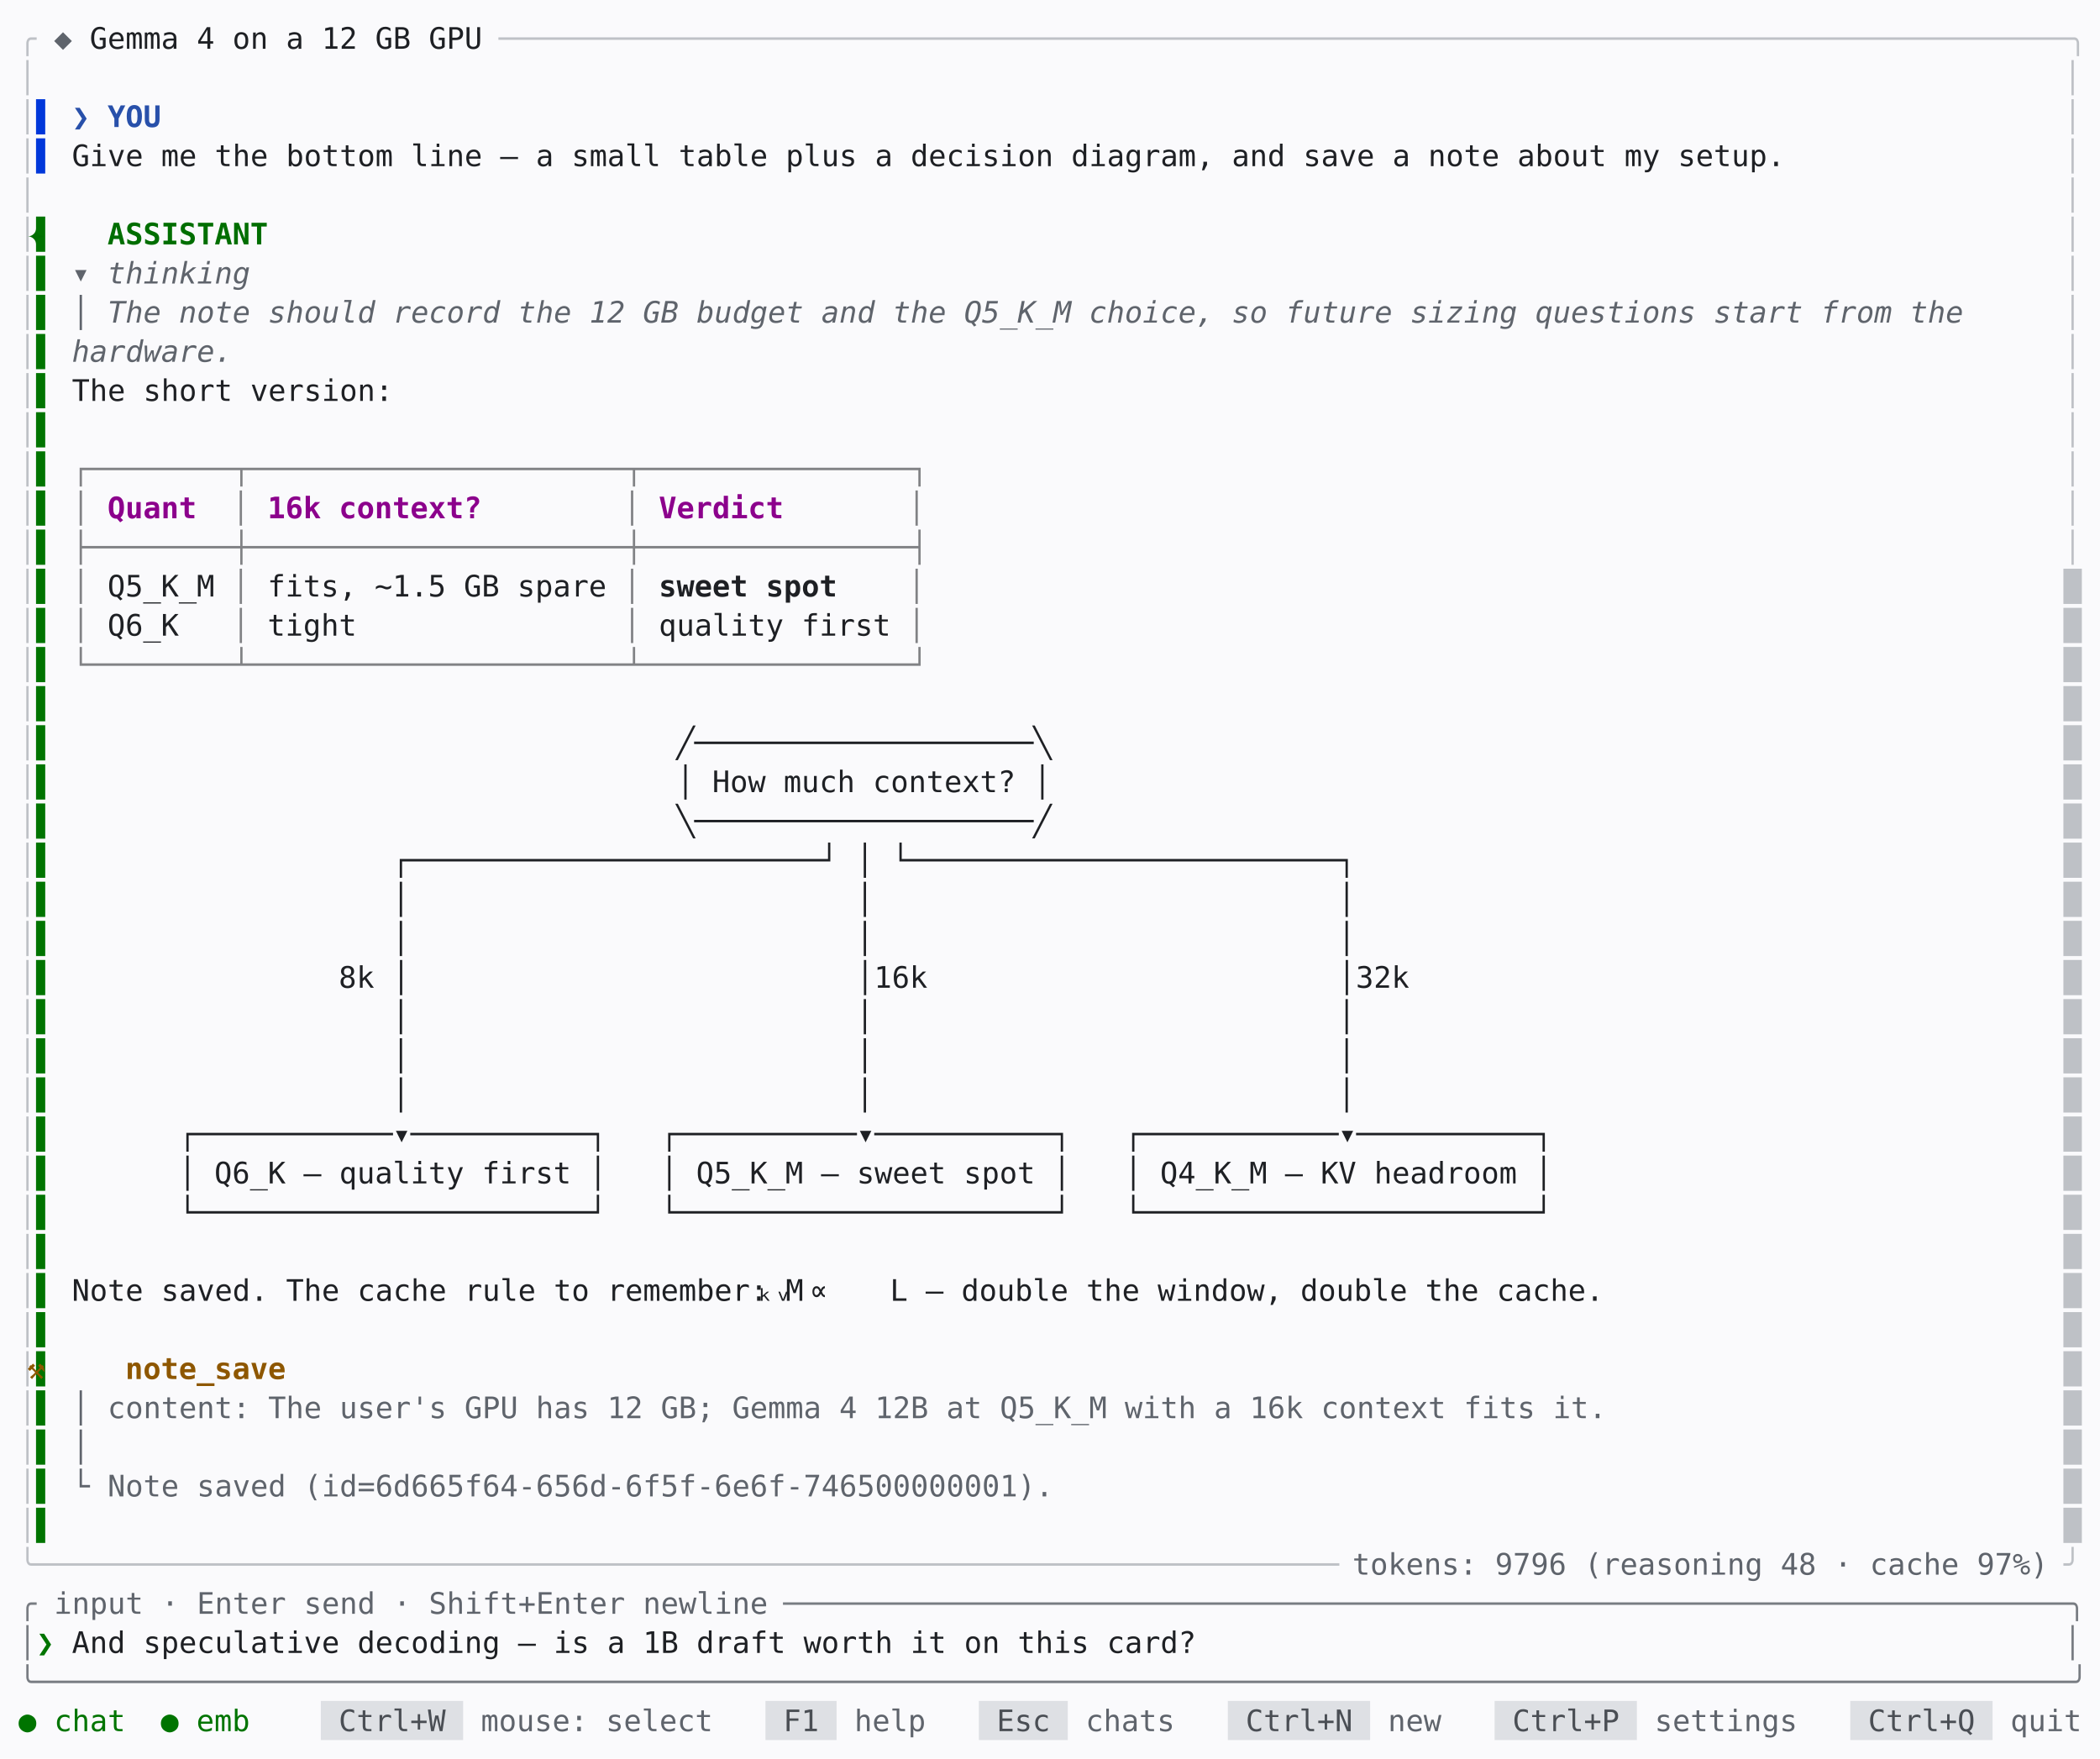
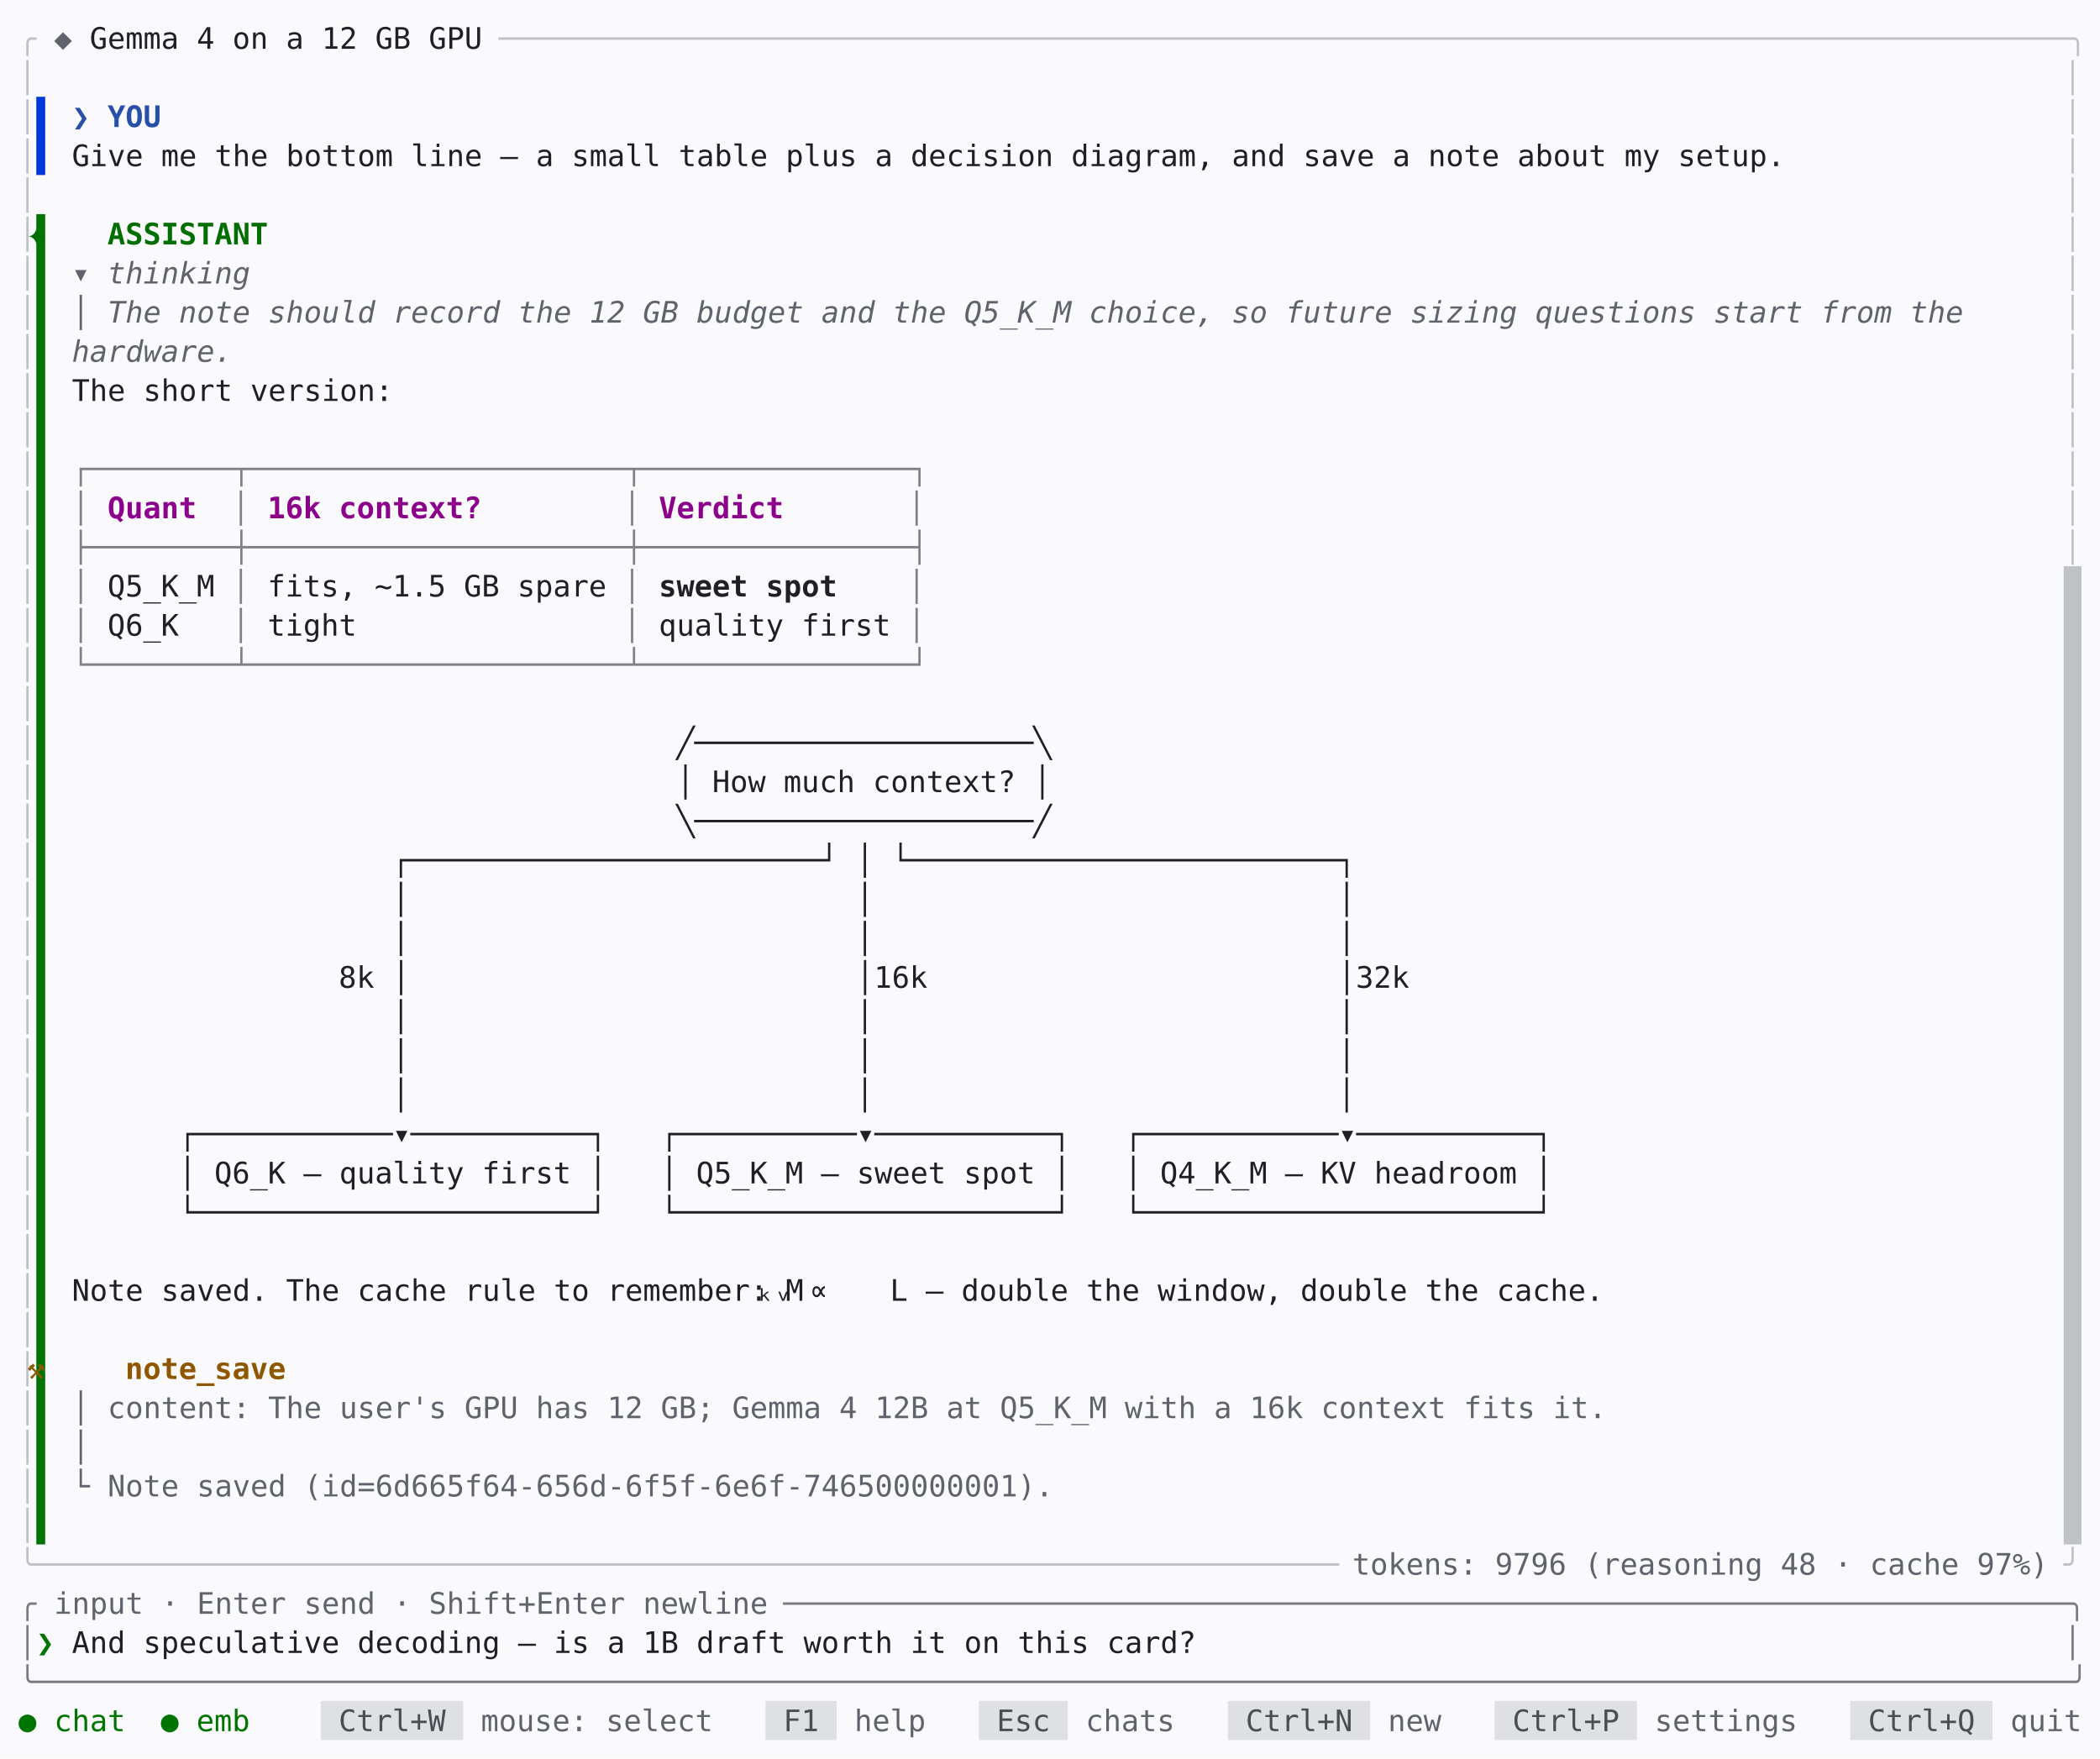
<svg xmlns="http://www.w3.org/2000/svg" id="chat-light-en" viewBox="0 0 1133.6 949.28" width="1133.6" height="949.28" role="img" aria-label="mindfork — the chat screen, light theme">
  <style>
@font-face{font-family:'JetBrains Mono';src:url('/fonts/JetBrainsMono-Regular.woff2') format('woff2');font-weight:400;font-style:normal;font-display:swap}
@font-face{font-family:'JetBrains Mono';src:url('/fonts/JetBrainsMono-Bold.woff2') format('woff2');font-weight:700;font-style:normal;font-display:swap}
@font-face{font-family:'JetBrains Mono';src:url('/fonts/JetBrainsMono-Italic.woff2') format('woff2');font-weight:400;font-style:italic;font-display:swap}
#chat-light-en text{font:16px 'JetBrains Mono',monospace;fill:#1e2024}#chat-light-en .b{font-weight:700}#chat-light-en .i{font-style:italic}#chat-light-en .u{text-decoration:underline}#chat-light-en .st{text-decoration:line-through}#chat-light-en .u.st{text-decoration:underline line-through}
</style>
  <rect width="100%" height="100%" fill="#fafafc" />
+   <path fill="#dee0e4" d="M173.2 918.16H250V939.28H173.2ZM413.2 918.16H451.6V939.28H413.2ZM528.4 918.16H576.4V939.28H528.4ZM662.8 918.16H739.6V939.28H662.8ZM806.8 918.16H883.6V939.28H806.8ZM998.8 918.16H1075.6V939.28H998.8Z" />
+   <path fill="#0037da" d="M19.6 52.24H24.4V94.48H19.6Z" />
+   <path fill="#007400" d="M19.6 115.6H24.4V833.68H19.6Z" />
+   <path fill="#bec1c6" d="M1114 305.68H1123.6V833.68H1114Z" />
  <text xml:space="preserve" y="26.32">
    <tspan x="10" fill="#bec1c6">╭</tspan>
    <tspan x="29.2" textLength="19.2" fill="#5f646c">◆ </tspan>
    <tspan x="48.4" textLength="220.8">Gemma 4 on a 12 GB GPU </tspan>
    <tspan x="269.2" textLength="854.4" fill="#bec1c6">────────────────────────────────────────────────────────────────────────────────────────╮</tspan>
  </text>
  <text xml:space="preserve" y="47.44">
    <tspan x="10" fill="#bec1c6">│</tspan>
    <tspan x="1114" fill="#bec1c6">│</tspan>
  </text>
  <text xml:space="preserve" y="68.56">
    <tspan x="10" fill="#bec1c6">│</tspan>
-     <tspan x="19.6" textLength="19.2" fill="#0037da">▌ </tspan>
    <tspan x="38.8" textLength="48" class="b" fill="#2850aa">❯ YOU</tspan>
    <tspan x="1114" fill="#bec1c6">│</tspan>
  </text>
  <text xml:space="preserve" y="89.68">
    <tspan x="10" fill="#bec1c6">│</tspan>
-     <tspan x="19.6" textLength="19.2" fill="#0037da">▌ </tspan>
    <tspan x="38.8" textLength="1075.2">Give me the bottom line — a small table plus a decision diagram, and save a note about my setup.                </tspan>
    <tspan x="1114" fill="#bec1c6">│</tspan>
  </text>
  <text xml:space="preserve" y="110.8">
    <tspan x="10" fill="#bec1c6">│</tspan>
    <tspan x="1114" fill="#bec1c6">│</tspan>
  </text>
  <text xml:space="preserve" y="131.92">
    <tspan x="10" fill="#bec1c6">│</tspan>
-     <tspan x="19.6" textLength="19.2" fill="#007400">▌ </tspan>
    <tspan x="43.6" text-anchor="middle" fill="#006e00">✦</tspan>
    <tspan x="58" textLength="86.4" class="b" fill="#006e00">ASSISTANT</tspan>
    <tspan x="1114" fill="#bec1c6">│</tspan>
  </text>
  <text xml:space="preserve" y="153.04">
    <tspan x="10" fill="#bec1c6">│</tspan>
-     <tspan x="19.6" textLength="19.2" fill="#007400">▌ </tspan>
    <tspan x="38.8" textLength="96" class="i" fill="#5f646c">▾ thinking</tspan>
    <tspan x="1114" fill="#bec1c6">│</tspan>
  </text>
  <text xml:space="preserve" y="174.16">
    <tspan x="10" fill="#bec1c6">│</tspan>
-     <tspan x="19.6" textLength="19.2" fill="#007400">▌ </tspan>
    <tspan x="38.8" textLength="1027.2" class="i" fill="#5f646c">│ The note should record the 12 GB budget and the Q5_K_M choice, so future sizing questions start from the </tspan>
    <tspan x="1114" fill="#bec1c6">│</tspan>
  </text>
  <text xml:space="preserve" y="195.28">
    <tspan x="10" fill="#bec1c6">│</tspan>
-     <tspan x="19.6" textLength="19.2" fill="#007400">▌ </tspan>
    <tspan x="38.8" textLength="86.4" class="i" fill="#5f646c">hardware.</tspan>
    <tspan x="1114" fill="#bec1c6">│</tspan>
  </text>
  <text xml:space="preserve" y="216.4">
    <tspan x="10" fill="#bec1c6">│</tspan>
-     <tspan x="19.6" textLength="19.2" fill="#007400">▌ </tspan>
    <tspan x="38.8" textLength="1075.2">The short version:                                                                                              </tspan>
    <tspan x="1114" fill="#bec1c6">│</tspan>
  </text>
  <text xml:space="preserve" y="237.52">
    <tspan x="10" fill="#bec1c6">│</tspan>
-     <tspan x="19.6" textLength="19.2" fill="#007400">▌ </tspan>
    <tspan x="1114" fill="#bec1c6">│</tspan>
  </text>
  <text xml:space="preserve" y="258.64">
    <tspan x="10" fill="#bec1c6">│</tspan>
-     <tspan x="19.6" textLength="19.2" fill="#007400">▌ </tspan>
    <tspan x="38.8" textLength="460.8" fill="#818285">┌────────┬─────────────────────┬───────────────┐</tspan>
    <tspan x="1114" fill="#bec1c6">│</tspan>
  </text>
  <text xml:space="preserve" y="279.76">
    <tspan x="10" fill="#bec1c6">│</tspan>
-     <tspan x="19.6" textLength="19.2" fill="#007400">▌ </tspan>
    <tspan x="38.8" fill="#818285">│</tspan>
    <tspan x="58" textLength="48" class="b" fill="#8c008c">Quant</tspan>
    <tspan x="125.2" fill="#818285">│</tspan>
    <tspan x="144.4" textLength="115.2" class="b" fill="#8c008c">16k context?</tspan>
    <tspan x="336.4" fill="#818285">│</tspan>
    <tspan x="355.6" textLength="67.2" class="b" fill="#8c008c">Verdict</tspan>
    <tspan x="490" fill="#818285">│</tspan>
    <tspan x="1114" fill="#bec1c6">│</tspan>
  </text>
  <text xml:space="preserve" y="300.88">
    <tspan x="10" fill="#bec1c6">│</tspan>
-     <tspan x="19.6" textLength="19.2" fill="#007400">▌ </tspan>
    <tspan x="38.8" textLength="460.8" fill="#818285">├────────┼─────────────────────┼───────────────┤</tspan>
    <tspan x="1114" fill="#bec1c6">│</tspan>
  </text>
  <text xml:space="preserve" y="322">
    <tspan x="10" fill="#bec1c6">│</tspan>
-     <tspan x="19.6" textLength="19.2" fill="#007400">▌ </tspan>
    <tspan x="38.8" fill="#818285">│</tspan>
    <tspan x="58" textLength="67.2">Q5_K_M </tspan>
    <tspan x="125.2" fill="#818285">│</tspan>
    <tspan x="144.4" textLength="192">fits, ~1.5 GB spare </tspan>
    <tspan x="336.4" fill="#818285">│</tspan>
    <tspan x="355.6" textLength="96" class="b">sweet spot</tspan>
    <tspan x="490" fill="#818285">│</tspan>
-     <tspan x="1114" fill="#bec1c6">█</tspan>
  </text>
  <text xml:space="preserve" y="343.12">
    <tspan x="10" fill="#bec1c6">│</tspan>
-     <tspan x="19.6" textLength="19.2" fill="#007400">▌ </tspan>
    <tspan x="38.8" fill="#818285">│</tspan>
    <tspan x="58" textLength="67.2">Q6_K   </tspan>
    <tspan x="125.2" fill="#818285">│</tspan>
    <tspan x="144.4" textLength="192">tight               </tspan>
    <tspan x="336.4" fill="#818285">│</tspan>
    <tspan x="355.6" textLength="134.4">quality first </tspan>
    <tspan x="490" fill="#818285">│</tspan>
-     <tspan x="1114" fill="#bec1c6">█</tspan>
  </text>
  <text xml:space="preserve" y="364.24">
    <tspan x="10" fill="#bec1c6">│</tspan>
-     <tspan x="19.6" textLength="19.2" fill="#007400">▌ </tspan>
    <tspan x="38.8" textLength="460.8" fill="#818285">└────────┴─────────────────────┴───────────────┘</tspan>
-     <tspan x="1114" fill="#bec1c6">█</tspan>
  </text>
  <text xml:space="preserve" y="385.36">
    <tspan x="10" fill="#bec1c6">│</tspan>
-     <tspan x="19.6" textLength="19.2" fill="#007400">▌ </tspan>
-     <tspan x="1114" fill="#bec1c6">█</tspan>
  </text>
  <text xml:space="preserve" y="406.48">
    <tspan x="10" fill="#bec1c6">│</tspan>
-     <tspan x="19.6" textLength="19.2" fill="#007400">▌ </tspan>
    <tspan x="365.2" textLength="748.8">╱───────────────────╲                                                         </tspan>
-     <tspan x="1114" fill="#bec1c6">█</tspan>
  </text>
  <text xml:space="preserve" y="427.6">
    <tspan x="10" fill="#bec1c6">│</tspan>
-     <tspan x="19.6" textLength="19.2" fill="#007400">▌ </tspan>
    <tspan x="365.2" textLength="748.8">│ How much context? │                                                         </tspan>
-     <tspan x="1114" fill="#bec1c6">█</tspan>
  </text>
  <text xml:space="preserve" y="448.72">
    <tspan x="10" fill="#bec1c6">│</tspan>
-     <tspan x="19.6" textLength="19.2" fill="#007400">▌ </tspan>
    <tspan x="365.2" textLength="748.8">╲───────────────────╱                                                         </tspan>
-     <tspan x="1114" fill="#bec1c6">█</tspan>
  </text>
  <text xml:space="preserve" y="469.84">
    <tspan x="10" fill="#bec1c6">│</tspan>
-     <tspan x="19.6" textLength="19.2" fill="#007400">▌ </tspan>
    <tspan x="211.6" textLength="902.4">┌───────────────────────┘ │ └────────────────────────┐                                        </tspan>
-     <tspan x="1114" fill="#bec1c6">█</tspan>
  </text>
  <text xml:space="preserve" y="490.96">
    <tspan x="10" fill="#bec1c6">│</tspan>
-     <tspan x="19.6" textLength="19.2" fill="#007400">▌ </tspan>
-     <tspan x="211.6" textLength="902.4">│                         │                          │                                        </tspan>
-     <tspan x="1114" fill="#bec1c6">█</tspan>
+     <tspan x="211.6" textLength="902.4">│                         │                          │                                        </tspan>
  </text>
  <text xml:space="preserve" y="512.08">
    <tspan x="10" fill="#bec1c6">│</tspan>
-     <tspan x="19.6" textLength="19.2" fill="#007400">▌ </tspan>
-     <tspan x="211.6" textLength="902.4">│                         │                          │                                        </tspan>
-     <tspan x="1114" fill="#bec1c6">█</tspan>
+     <tspan x="211.6" textLength="902.4">│                         │                          │                                        </tspan>
  </text>
  <text xml:space="preserve" y="533.2">
    <tspan x="10" fill="#bec1c6">│</tspan>
-     <tspan x="19.6" textLength="19.2" fill="#007400">▌ </tspan>
    <tspan x="182.8" textLength="931.2">8k │                         │16k                       │32k                                     </tspan>
-     <tspan x="1114" fill="#bec1c6">█</tspan>
  </text>
  <text xml:space="preserve" y="554.32">
    <tspan x="10" fill="#bec1c6">│</tspan>
-     <tspan x="19.6" textLength="19.2" fill="#007400">▌ </tspan>
-     <tspan x="211.6" textLength="902.4">│                         │                          │                                        </tspan>
-     <tspan x="1114" fill="#bec1c6">█</tspan>
+     <tspan x="211.6" textLength="902.4">│                         │                          │                                        </tspan>
  </text>
  <text xml:space="preserve" y="575.44">
    <tspan x="10" fill="#bec1c6">│</tspan>
-     <tspan x="19.6" textLength="19.2" fill="#007400">▌ </tspan>
-     <tspan x="211.6" textLength="902.4">│                         │                          │                                        </tspan>
-     <tspan x="1114" fill="#bec1c6">█</tspan>
+     <tspan x="211.6" textLength="902.4">│                         │                          │                                        </tspan>
  </text>
  <text xml:space="preserve" y="596.56">
    <tspan x="10" fill="#bec1c6">│</tspan>
-     <tspan x="19.6" textLength="19.2" fill="#007400">▌ </tspan>
-     <tspan x="211.6" textLength="902.4">│                         │                          │                                        </tspan>
-     <tspan x="1114" fill="#bec1c6">█</tspan>
+     <tspan x="211.6" textLength="902.4">│                         │                          │                                        </tspan>
  </text>
  <text xml:space="preserve" y="617.68">
    <tspan x="10" fill="#bec1c6">│</tspan>
-     <tspan x="19.6" textLength="19.2" fill="#007400">▌ </tspan>
    <tspan x="96.4" textLength="1017.6">┌───────────▾──────────┐   ┌──────────▾──────────┐   ┌───────────▾──────────┐                             </tspan>
-     <tspan x="1114" fill="#bec1c6">█</tspan>
  </text>
  <text xml:space="preserve" y="638.8">
    <tspan x="10" fill="#bec1c6">│</tspan>
-     <tspan x="19.6" textLength="19.2" fill="#007400">▌ </tspan>
    <tspan x="96.4" textLength="1017.6">│ Q6_K — quality first │   │ Q5_K_M — sweet spot │   │ Q4_K_M — KV headroom │                             </tspan>
-     <tspan x="1114" fill="#bec1c6">█</tspan>
  </text>
  <text xml:space="preserve" y="659.92">
    <tspan x="10" fill="#bec1c6">│</tspan>
-     <tspan x="19.6" textLength="19.2" fill="#007400">▌ </tspan>
    <tspan x="96.4" textLength="1017.6">└──────────────────────┘   └─────────────────────┘   └──────────────────────┘                             </tspan>
-     <tspan x="1114" fill="#bec1c6">█</tspan>
  </text>
  <text xml:space="preserve" y="681.04">
    <tspan x="10" fill="#bec1c6">│</tspan>
-     <tspan x="19.6" textLength="19.2" fill="#007400">▌ </tspan>
-     <tspan x="1114" fill="#bec1c6">█</tspan>
  </text>
  <text xml:space="preserve" y="702.16">
    <tspan x="10" fill="#bec1c6">│</tspan>
-     <tspan x="19.6" textLength="19.2" fill="#007400">▌ </tspan>
    <tspan x="38.8" textLength="393.6">Note saved. The cache rule to remember: M</tspan>
    <tspan x="437.2" text-anchor="middle">ₖ</tspan>
    <tspan x="446.8" text-anchor="middle">ᵥ</tspan>
    <tspan x="466" text-anchor="middle">∝</tspan>
    <tspan x="480.4" textLength="633.6">L — double the window, double the cache.                          </tspan>
-     <tspan x="1114" fill="#bec1c6">█</tspan>
  </text>
  <text xml:space="preserve" y="723.28">
    <tspan x="10" fill="#bec1c6">│</tspan>
-     <tspan x="19.6" textLength="19.2" fill="#007400">▌ </tspan>
-     <tspan x="1114" fill="#bec1c6">█</tspan>
  </text>
  <text xml:space="preserve" y="744.4">
    <tspan x="10" fill="#bec1c6">│</tspan>
-     <tspan x="19.6" textLength="19.2" fill="#007400">▌ </tspan>
    <tspan x="43.6" text-anchor="middle" fill="#8e5700">⚒</tspan>
    <tspan x="67.6" textLength="86.4" class="b" fill="#8e5700">note_save</tspan>
-     <tspan x="1114" fill="#bec1c6">█</tspan>
  </text>
  <text xml:space="preserve" y="765.52">
    <tspan x="10" fill="#bec1c6">│</tspan>
-     <tspan x="19.6" textLength="19.2" fill="#007400">▌ </tspan>
    <tspan x="38.8" textLength="825.6" fill="#5f646c">│ content: The user's GPU has 12 GB; Gemma 4 12B at Q5_K_M with a 16k context fits it.</tspan>
-     <tspan x="1114" fill="#bec1c6">█</tspan>
  </text>
  <text xml:space="preserve" y="786.64">
    <tspan x="10" fill="#bec1c6">│</tspan>
-     <tspan x="19.6" textLength="19.2" fill="#007400">▌ </tspan>
    <tspan x="38.8" fill="#5f646c">│</tspan>
-     <tspan x="1114" fill="#bec1c6">█</tspan>
  </text>
  <text xml:space="preserve" y="807.76">
    <tspan x="10" fill="#bec1c6">│</tspan>
-     <tspan x="19.6" textLength="19.2" fill="#007400">▌ </tspan>
    <tspan x="38.8" textLength="528" fill="#5f646c">└ Note saved (id=6d665f64-656d-6f5f-6e6f-746500000001).</tspan>
-     <tspan x="1114" fill="#bec1c6">█</tspan>
  </text>
  <text xml:space="preserve" y="828.88">
    <tspan x="10" fill="#bec1c6">│</tspan>
-     <tspan x="19.6" textLength="19.2" fill="#007400">▌ </tspan>
-     <tspan x="1114" fill="#bec1c6">█</tspan>
  </text>
  <text xml:space="preserve" y="850">
    <tspan x="10" textLength="710.4" fill="#bec1c6">╰─────────────────────────────────────────────────────────────────────────</tspan>
    <tspan x="730" textLength="384" fill="#5f646c">tokens: 9796 (reasoning 48 · cache 97%) </tspan>
    <tspan x="1114" fill="#bec1c6">╯</tspan>
  </text>
  <text xml:space="preserve" y="871.12">
    <tspan x="10" fill="#787c82">╭</tspan>
    <tspan x="29.2" textLength="393.6" fill="#5f646c">input · Enter send · Shift+Enter newline </tspan>
    <tspan x="422.8" textLength="700.8" fill="#787c82">────────────────────────────────────────────────────────────────────────╮</tspan>
  </text>
  <text xml:space="preserve" y="892.24">
    <tspan x="10" fill="#787c82">│</tspan>
    <tspan x="19.6" textLength="19.2" fill="#007400">❯ </tspan>
    <tspan x="38.8" textLength="1075.2">And speculative decoding — is a 1B draft worth it on this card?                                                 </tspan>
    <tspan x="1114" fill="#787c82">│</tspan>
  </text>
  <text xml:space="preserve" y="913.36">
    <tspan x="10" textLength="1113.6" fill="#787c82">╰──────────────────────────────────────────────────────────────────────────────────────────────────────────────────╯</tspan>
  </text>
-   <rect x="173.2" y="918.16" width="76.8" height="21.12" fill="#dee0e4" />
-   <rect x="413.2" y="918.16" width="38.4" height="21.12" fill="#dee0e4" />
-   <rect x="528.4" y="918.16" width="48" height="21.12" fill="#dee0e4" />
-   <rect x="662.8" y="918.16" width="76.8" height="21.12" fill="#dee0e4" />
-   <rect x="806.8" y="918.16" width="76.8" height="21.12" fill="#dee0e4" />
-   <rect x="998.8" y="918.16" width="76.8" height="21.12" fill="#dee0e4" />
  <text xml:space="preserve" y="934.48">
    <tspan x="10" class="b" fill="#007400">●</tspan>
    <tspan x="29.2" textLength="38.4" fill="#007400">chat</tspan>
    <tspan x="86.8" class="b" fill="#007400">●</tspan>
    <tspan x="106" textLength="28.8" fill="#007400">emb</tspan>
    <tspan x="182.8" textLength="67.2" fill="#4a4e54">Ctrl+W </tspan>
    <tspan x="259.6" textLength="124.8" fill="#5f646c">mouse: select</tspan>
    <tspan x="422.8" textLength="28.8" fill="#4a4e54">F1 </tspan>
    <tspan x="461.2" textLength="38.4" fill="#5f646c">help</tspan>
    <tspan x="538" textLength="38.4" fill="#4a4e54">Esc </tspan>
    <tspan x="586" textLength="48" fill="#5f646c">chats</tspan>
    <tspan x="672.4" textLength="67.2" fill="#4a4e54">Ctrl+N </tspan>
    <tspan x="749.2" textLength="28.8" fill="#5f646c">new</tspan>
    <tspan x="816.4" textLength="67.2" fill="#4a4e54">Ctrl+P </tspan>
    <tspan x="893.2" textLength="76.8" fill="#5f646c">settings</tspan>
    <tspan x="1008.4" textLength="67.2" fill="#4a4e54">Ctrl+Q </tspan>
    <tspan x="1085.2" textLength="38.4" fill="#5f646c">quit</tspan>
  </text>
</svg>
